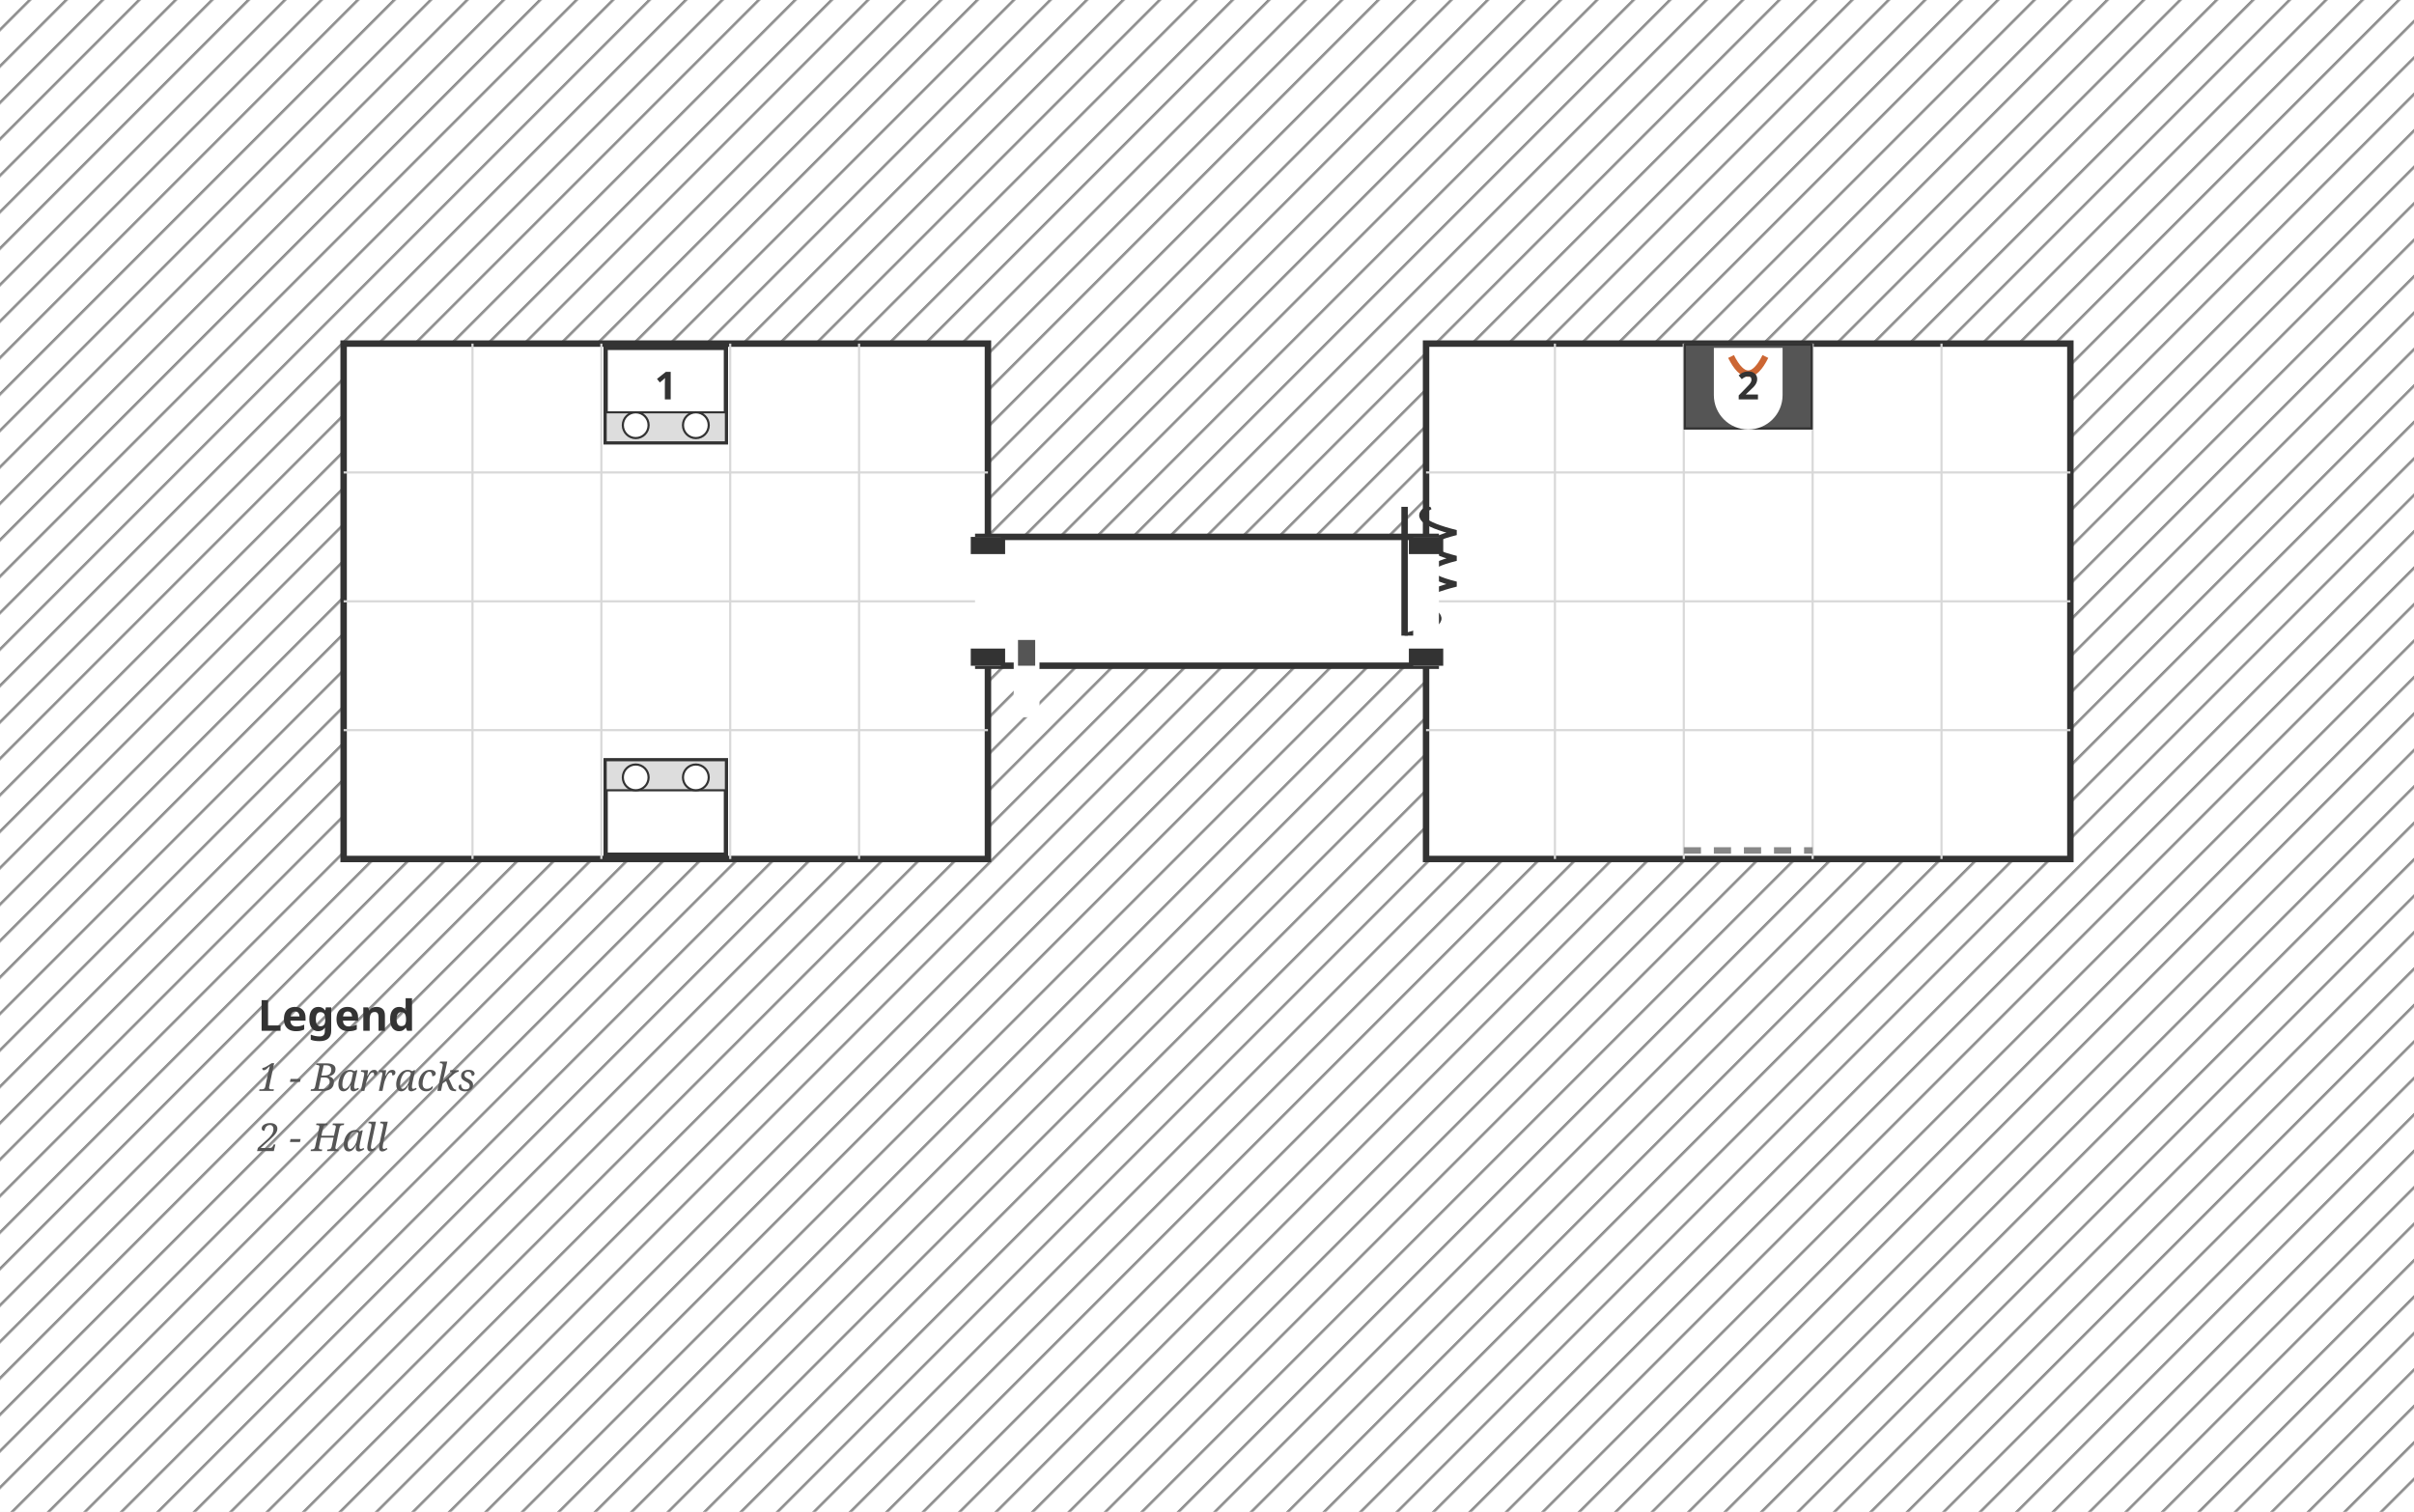
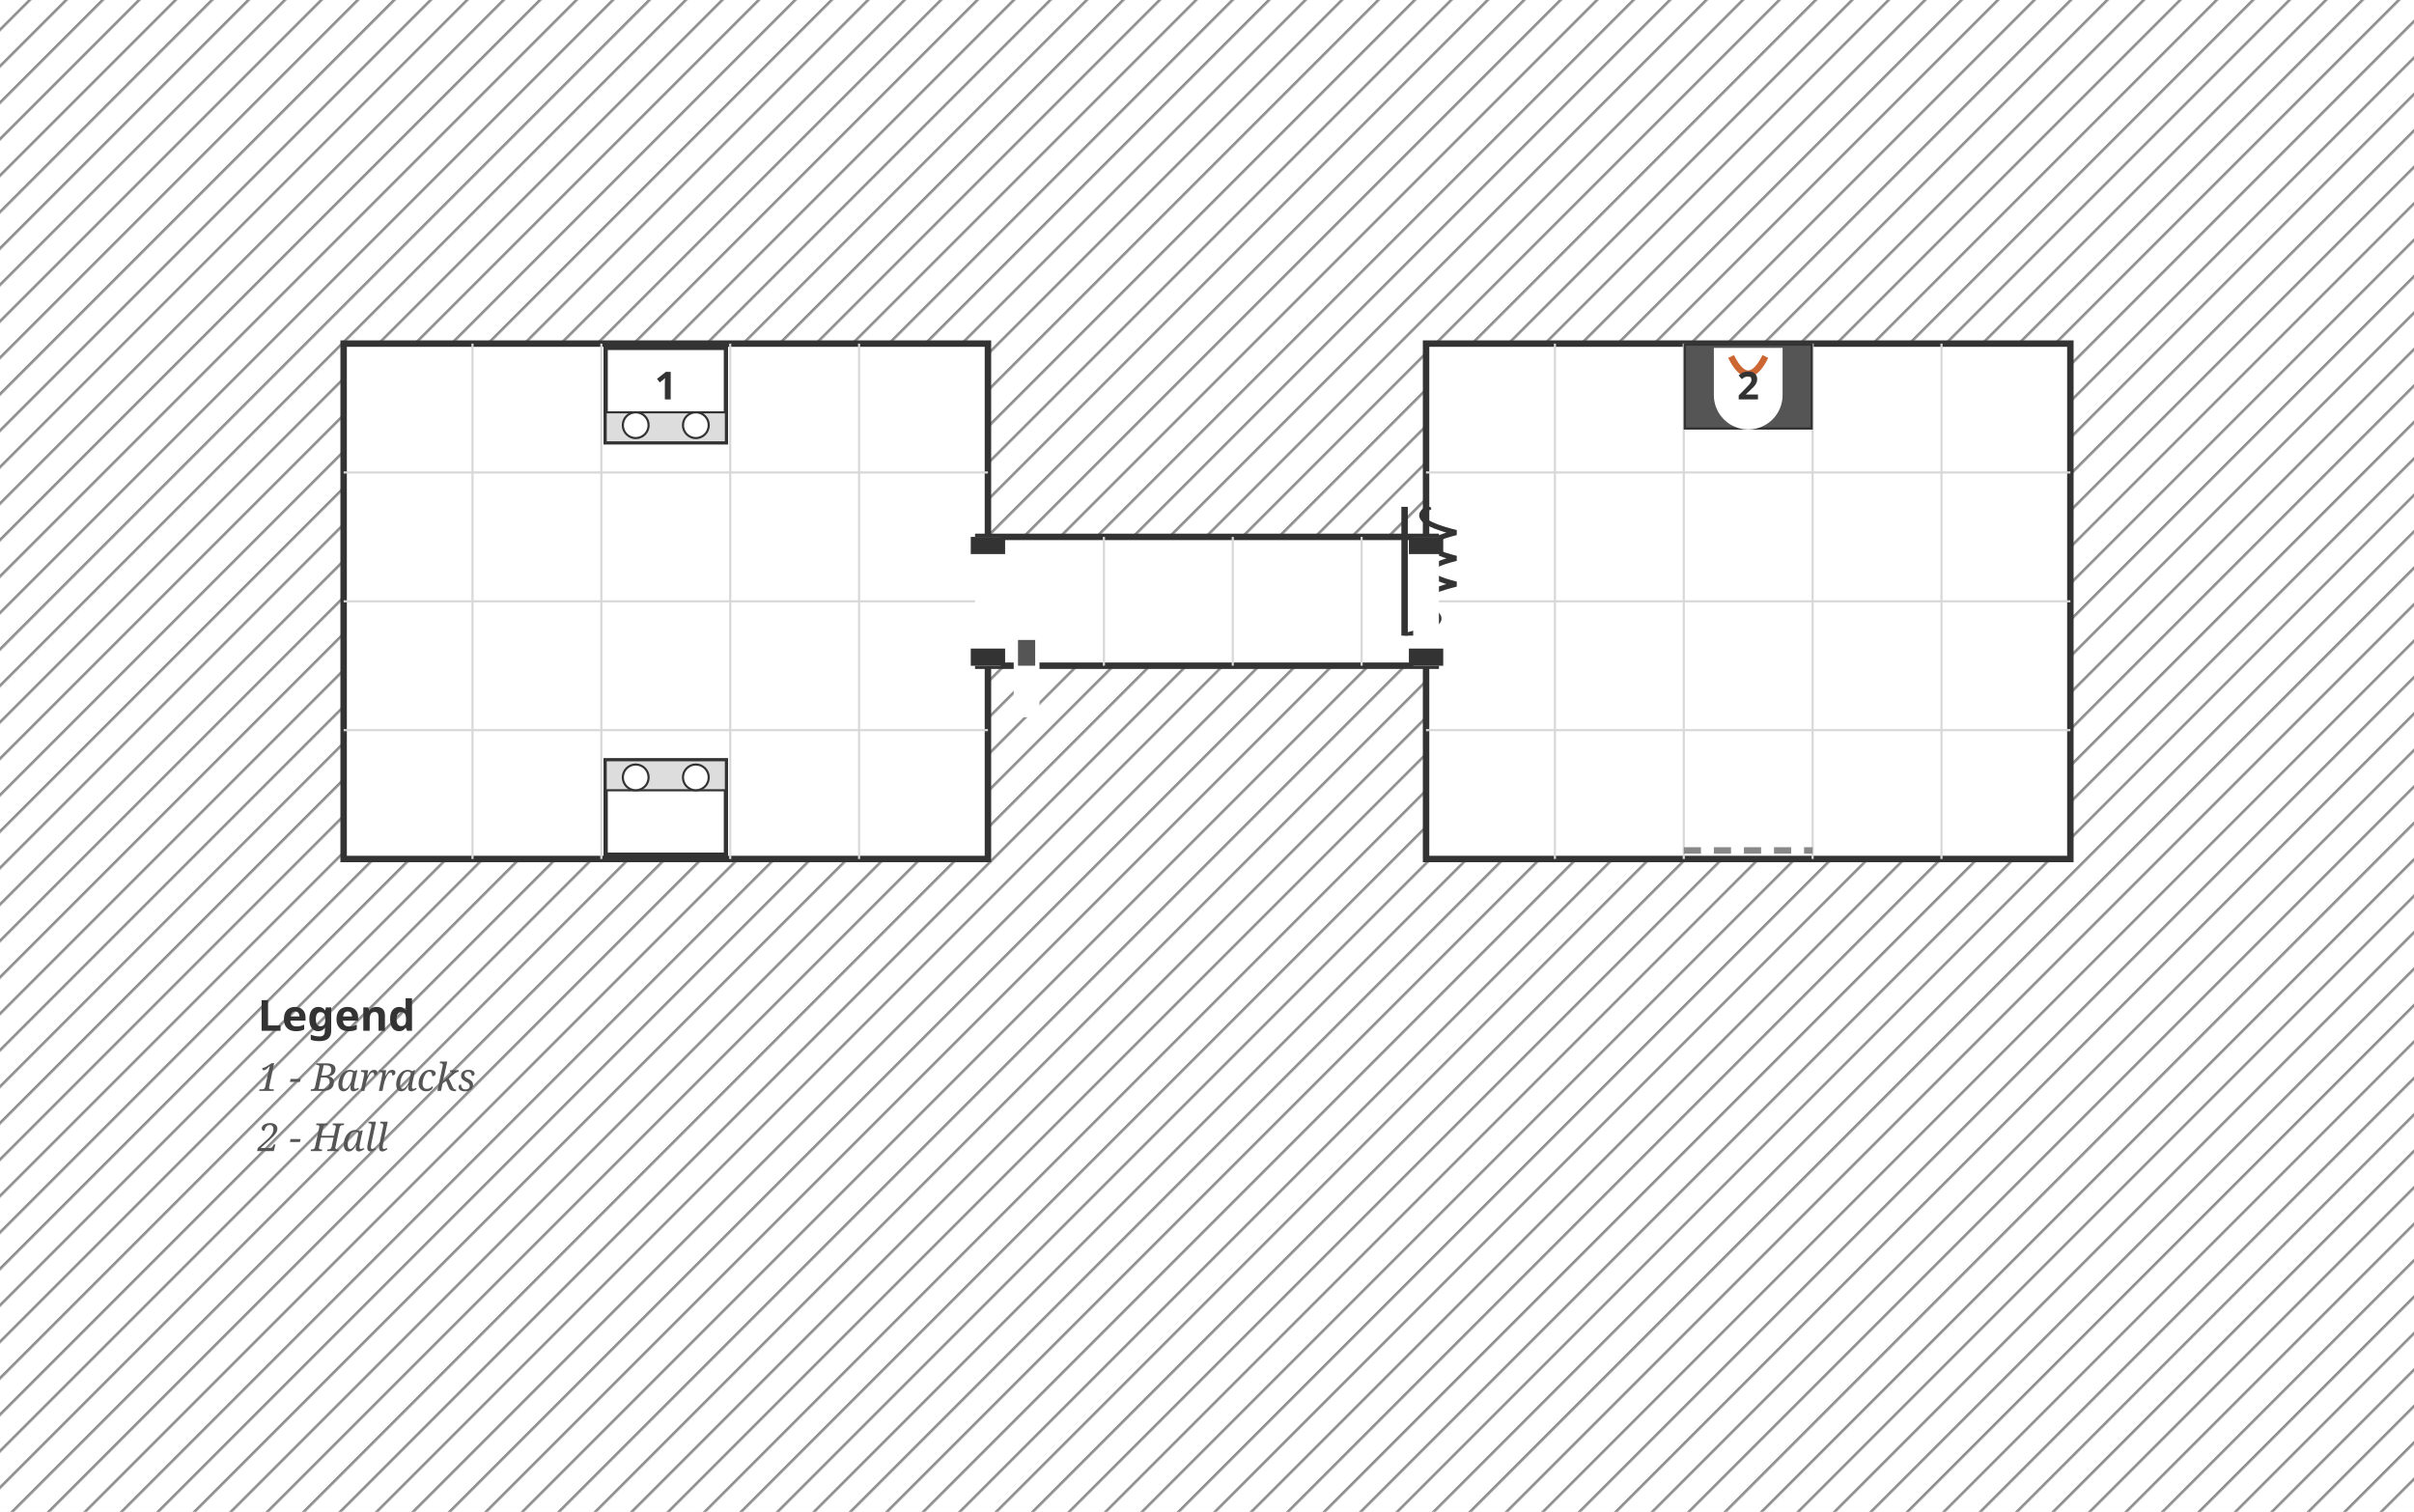
<svg xmlns="http://www.w3.org/2000/svg" viewBox="-155 -140 562 352" width="562" height="352">
  <defs>
    <pattern id="hatch" width="6" height="6" patternTransform="rotate(45 0 0)" patternUnits="userSpaceOnUse">
      <line x1="0" y1="0" x2="0" y2="6" stroke="#888" stroke-width="1.2" />
    </pattern>
    <symbol id="door-open" viewBox="0 0 30 30">
      <rect x="0" y="12" width="30" height="6" fill="white" />
      <rect x="0" y="11" width="4" height="8" fill="#333" />
      <rect x="26" y="11" width="4" height="8" fill="#333" />
    </symbol>
+     <symbol id="door-closed" viewBox="0 0 30 30">
+       <rect x="0" y="12" width="30" height="6" fill="white" />
+       <rect x="2" y="13" width="26" height="4" fill="#333" />
+     </symbol>
    <symbol id="door-locked" viewBox="0 0 30 30">
      <rect x="0" y="12" width="30" height="6" fill="white" />
      <rect x="2" y="11" width="26" height="8" fill="#333" />
      <rect x="4" y="13" width="22" height="4" fill="white" />
    </symbol>
    <symbol id="door-secret" viewBox="0 0 30 30">
      <line x1="0" y1="15" x2="30" y2="15" stroke="#888" stroke-width="1.2" stroke-dasharray="6,6" />
-     </symbol>
-     <symbol id="door-barred" viewBox="0 0 30 30">
-       <rect x="0" y="12" width="30" height="6" fill="white" />
-       <rect x="2" y="11" width="26" height="8" fill="#555" />
-       <line x1="8" y1="11" x2="8" y2="19" stroke="white" stroke-width="2" />
-       <line x1="15" y1="11" x2="15" y2="19" stroke="white" stroke-width="2" />
-       <line x1="22" y1="11" x2="22" y2="19" stroke="white" stroke-width="2" />
-     </symbol>
-     <symbol id="door-double" viewBox="0 0 30 30">
-       <rect x="0" y="12" width="30" height="6" fill="white" />
-       <rect x="0" y="11" width="3" height="8" fill="#333" />
-       <rect x="27" y="11" width="3" height="8" fill="#333" />
-       <line x1="15" y1="11" x2="15" y2="19" stroke="#333" stroke-width="1" />
-       <circle cx="11" cy="15" r="1.5" fill="#333" />
-       <circle cx="19" cy="15" r="1.5" fill="#333" />
-     </symbol>
-     <symbol id="door-doorway" viewBox="0 0 30 30">
-       <rect x="0" y="12" width="30" height="6" fill="white" />
-     </symbol>
-     <symbol id="door-portcullis" viewBox="0 0 30 30">
-       <rect x="0" y="12" width="30" height="6" fill="white" />
-       <rect x="0" y="11" width="4" height="8" fill="#333" />
-       <rect x="26" y="11" width="4" height="8" fill="#333" />
-       <line x1="9" y1="11" x2="9" y2="19" stroke="#333" stroke-width="1.2" />
-       <line x1="15" y1="11" x2="15" y2="19" stroke="#333" stroke-width="1.2" />
-       <line x1="21" y1="11" x2="21" y2="19" stroke="#333" stroke-width="1.2" />
    </symbol>
    <symbol id="feat-ladder" viewBox="0 0 30 30">
      <line x1="8" y1="3" x2="8" y2="27" stroke="#333" stroke-width="1.5" />
      <line x1="22" y1="3" x2="22" y2="27" stroke="#333" stroke-width="1.5" />
      <line x1="8" y1="7" x2="22" y2="7" stroke="#333" stroke-width="1" />
      <line x1="8" y1="13" x2="22" y2="13" stroke="#333" stroke-width="1" />
      <line x1="8" y1="19" x2="22" y2="19" stroke="#333" stroke-width="1" />
      <line x1="8" y1="25" x2="22" y2="25" stroke="#333" stroke-width="1" />
    </symbol>
    <symbol id="feat-pillar" viewBox="0 0 30 30">
      <circle cx="15" cy="15" r="10" fill="#666" stroke="#333" stroke-width="1" />
      <circle cx="15" cy="15" r="7" fill="#888" />
    </symbol>
    <symbol id="feat-statue" viewBox="0 0 30 30">
      <polygon points="15,3 27,15 15,27 3,15" fill="#ccc" stroke="#333" stroke-width="1.2" />
      <line x1="15" y1="7" x2="15" y2="23" stroke="#333" stroke-width="0.8" />
      <line x1="7" y1="15" x2="23" y2="15" stroke="#333" stroke-width="0.8" />
    </symbol>
    <symbol id="feat-pool" viewBox="0 0 30 30">
      <rect x="2" y="2" width="26" height="26" rx="8" fill="white" stroke="#99c" stroke-width="1" />
      <path d="M 6 10 Q 10 7 14 10 Q 18 13 22 10" fill="none" stroke="#99c" stroke-width="1.2" />
      <path d="M 6 16 Q 10 13 14 16 Q 18 19 22 16" fill="none" stroke="#99c" stroke-width="1.2" />
      <path d="M 6 22 Q 10 19 14 22 Q 18 25 22 22" fill="none" stroke="#99c" stroke-width="1.2" />
    </symbol>
    <symbol id="feat-stream" viewBox="0 0 30 30">
      <path d="M 0 12 Q 5 8 10 14 Q 15 20 20 14 Q 25 8 30 12" fill="none" stroke="#99c" stroke-width="1.8" />
      <path d="M 0 18 Q 5 14 10 20 Q 15 26 20 20 Q 25 14 30 18" fill="none" stroke="#99c" stroke-width="1.8" />
    </symbol>
    <symbol id="feat-stalactite" viewBox="0 0 30 30">
      <polygon points="7,2  4,16  10,16" fill="#666" />
      <polygon points="15,2 12,13  18,13" fill="#666" />
      <polygon points="23,2 20,18  26,18" fill="#666" />
    </symbol>
    <symbol id="feat-stalagmite" viewBox="0 0 30 30">
      <polygon points="7,28  4,14  10,14" fill="#666" />
      <polygon points="15,28 12,17  18,17" fill="#666" />
      <polygon points="23,28 20,12  26,12" fill="#666" />
    </symbol>
    <symbol id="feat-crevasse" viewBox="0 0 30 30">
      <polygon points="0,15 5,10 9,16 13,8 17,18 21,9 25,16 30,15 30,20 25,20 21,14 17,23 13,13 9,21 5,15 0,20" fill="#555" stroke="#333" stroke-width="0.5" />
    </symbol>
    <symbol id="feat-window" viewBox="0 0 30 6">
      <rect x="0" y="0" width="30" height="6" fill="white" />
      <rect x="0" y="1" width="8" height="4" fill="#cce" stroke="#99c" stroke-width="0.5" />
      <rect x="11" y="1" width="8" height="4" fill="#cce" stroke="#99c" stroke-width="0.5" />
      <rect x="22" y="1" width="8" height="4" fill="#cce" stroke="#99c" stroke-width="0.5" />
    </symbol>
    <symbol id="feat-arrow-slit" viewBox="0 0 30 6">
      <rect x="0" y="0" width="30" height="6" fill="white" />
      <rect x="12" y="1" width="6" height="4" fill="#555" />
    </symbol>
-     <symbol id="feat-exit" viewBox="0 0 30 6">
-       <rect x="0" y="0" width="30" height="6" fill="white" />
-       <polygon points="12,1 18,1 15,5" fill="#333" />
-     </symbol>
    <symbol id="feat-illusory-wall" viewBox="0 0 30 4">
      <line x1="0" y1="2" x2="30" y2="2" stroke="#888" stroke-width="1.5" stroke-dasharray="4,3" />
    </symbol>
    <symbol id="feat-fireplace" viewBox="0 0 30 20">
      <rect x="0" y="0" width="30" height="20" fill="#555" stroke="#333" stroke-width="1" />
      <path d="M 7 19 L 7 8 A 8 8 0 0 1 23 8 L 23 19 Z" fill="white" />
      <path d="M 11 17 Q 15 9 19 17" fill="none" stroke="#c63" stroke-width="1.5" />
    </symbol>
    <symbol id="feat-bed" viewBox="0 0 30 24">
      <rect x="1" y="1" width="28" height="22" fill="white" stroke="#333" stroke-width="1" />
      <rect x="1" y="1" width="28" height="7" fill="#ddd" stroke="#333" stroke-width="0.5" />
      <circle cx="8" cy="5" r="3" fill="white" stroke="#333" stroke-width="0.5" />
      <circle cx="22" cy="5" r="3" fill="white" stroke="#333" stroke-width="0.5" />
    </symbol>
    <symbol id="feat-curtain" viewBox="0 0 30 16">
      <line x1="0" y1="2" x2="30" y2="2" stroke="#333" stroke-width="1.5" />
      <path d="M 0 2 Q 3 14 6 8 Q 9 2 12 14 Q 15 2 18 14 Q 21 2 24 14 Q 27 2 30 8" fill="none" stroke="#333" stroke-width="1.2" />
    </symbol>
  </defs>
  <rect x="-155" y="-140" width="562" height="352" fill="white" />
  <rect x="-155" y="-140" width="562" height="352" fill="url(#hatch)" />
  <rect x="72" y="-15" width="108" height="30" fill="white" />
  <rect x="-75" y="-60" width="150" height="120" fill="white" />
  <rect x="177" y="-60" width="150" height="120" fill="white" />
  <line x1="72" y1="-15" x2="180" y2="-15" stroke="#333" stroke-width="1.5" />
  <line x1="72" y1="15" x2="180" y2="15" stroke="#333" stroke-width="1.5" />
  <rect x="-75" y="-60" width="150" height="120" fill="none" stroke="#333" stroke-width="1.5" />
  <rect x="177" y="-60" width="150" height="120" fill="none" stroke="#333" stroke-width="1.5" />
  <line x1="-45" y1="-60" x2="-45" y2="60" stroke="#d8d8d8" stroke-width="0.5" />
  <line x1="-15" y1="-60" x2="-15" y2="60" stroke="#d8d8d8" stroke-width="0.5" />
  <line x1="15" y1="-60" x2="15" y2="60" stroke="#d8d8d8" stroke-width="0.5" />
  <line x1="45" y1="-60" x2="45" y2="60" stroke="#d8d8d8" stroke-width="0.5" />
  <line x1="-75" y1="-30" x2="75" y2="-30" stroke="#d8d8d8" stroke-width="0.5" />
  <line x1="-75" y1="0" x2="75" y2="0" stroke="#d8d8d8" stroke-width="0.5" />
  <line x1="-75" y1="30" x2="75" y2="30" stroke="#d8d8d8" stroke-width="0.5" />
  <line x1="207" y1="-60" x2="207" y2="60" stroke="#d8d8d8" stroke-width="0.5" />
  <line x1="237" y1="-60" x2="237" y2="60" stroke="#d8d8d8" stroke-width="0.5" />
  <line x1="267" y1="-60" x2="267" y2="60" stroke="#d8d8d8" stroke-width="0.5" />
  <line x1="297" y1="-60" x2="297" y2="60" stroke="#d8d8d8" stroke-width="0.5" />
  <line x1="177" y1="-30" x2="327" y2="-30" stroke="#d8d8d8" stroke-width="0.5" />
  <line x1="177" y1="0" x2="327" y2="0" stroke="#d8d8d8" stroke-width="0.5" />
  <line x1="177" y1="30" x2="327" y2="30" stroke="#d8d8d8" stroke-width="0.5" />
+   <line x1="102" y1="-15" x2="102" y2="15" stroke="#d8d8d8" stroke-width="0.5" />
+   <line x1="132" y1="-15" x2="132" y2="15" stroke="#d8d8d8" stroke-width="0.5" />
+   <line x1="162" y1="-15" x2="162" y2="15" stroke="#d8d8d8" stroke-width="0.5" />
  <use href="#feat-arrow-slit" x="69" y="-15" width="30" height="6" transform="rotate(90,72,0)" />
  <use href="#feat-bed" x="-15" y="-60" width="30" height="24" transform="rotate(180,0,-48)" />
  <use href="#feat-bed" x="-15" y="36" width="30" height="24" />
  <use href="#feat-illusory-wall" x="237" y="56" width="30" height="4" />
  <use href="#feat-fireplace" x="237" y="-60" width="30" height="20" transform="rotate(180,252,-50)" />
  <use href="#feat-curtain" x="177" y="-15" width="30" height="16" transform="rotate(-90,185,0)" />
  <use href="#door-open" x="60" y="-15" width="30" height="30" preserveAspectRatio="none" transform="rotate(90,75,0)" />
  <use href="#door-open" x="162" y="-15" width="30" height="30" preserveAspectRatio="none" transform="rotate(90,177,0)" />
  <text x="0" y="-47" text-anchor="middle" dominant-baseline="auto" fill="#333" font-size="9" font-family="sans-serif" font-weight="bold">1</text>
  <text x="252" y="-47" text-anchor="middle" dominant-baseline="auto" fill="#333" font-size="9" font-family="sans-serif" font-weight="bold">2</text>
  <text x="-95" y="100" fill="#333" font-size="10" font-family="sans-serif" font-weight="bold">Legend</text>
  <text x="-95" y="114" fill="#555" font-size="9" font-family="serif" font-style="italic">1 - Barracks</text>
  <text x="-95" y="128" fill="#555" font-size="9" font-family="serif" font-style="italic">2 - Hall</text>
</svg>
